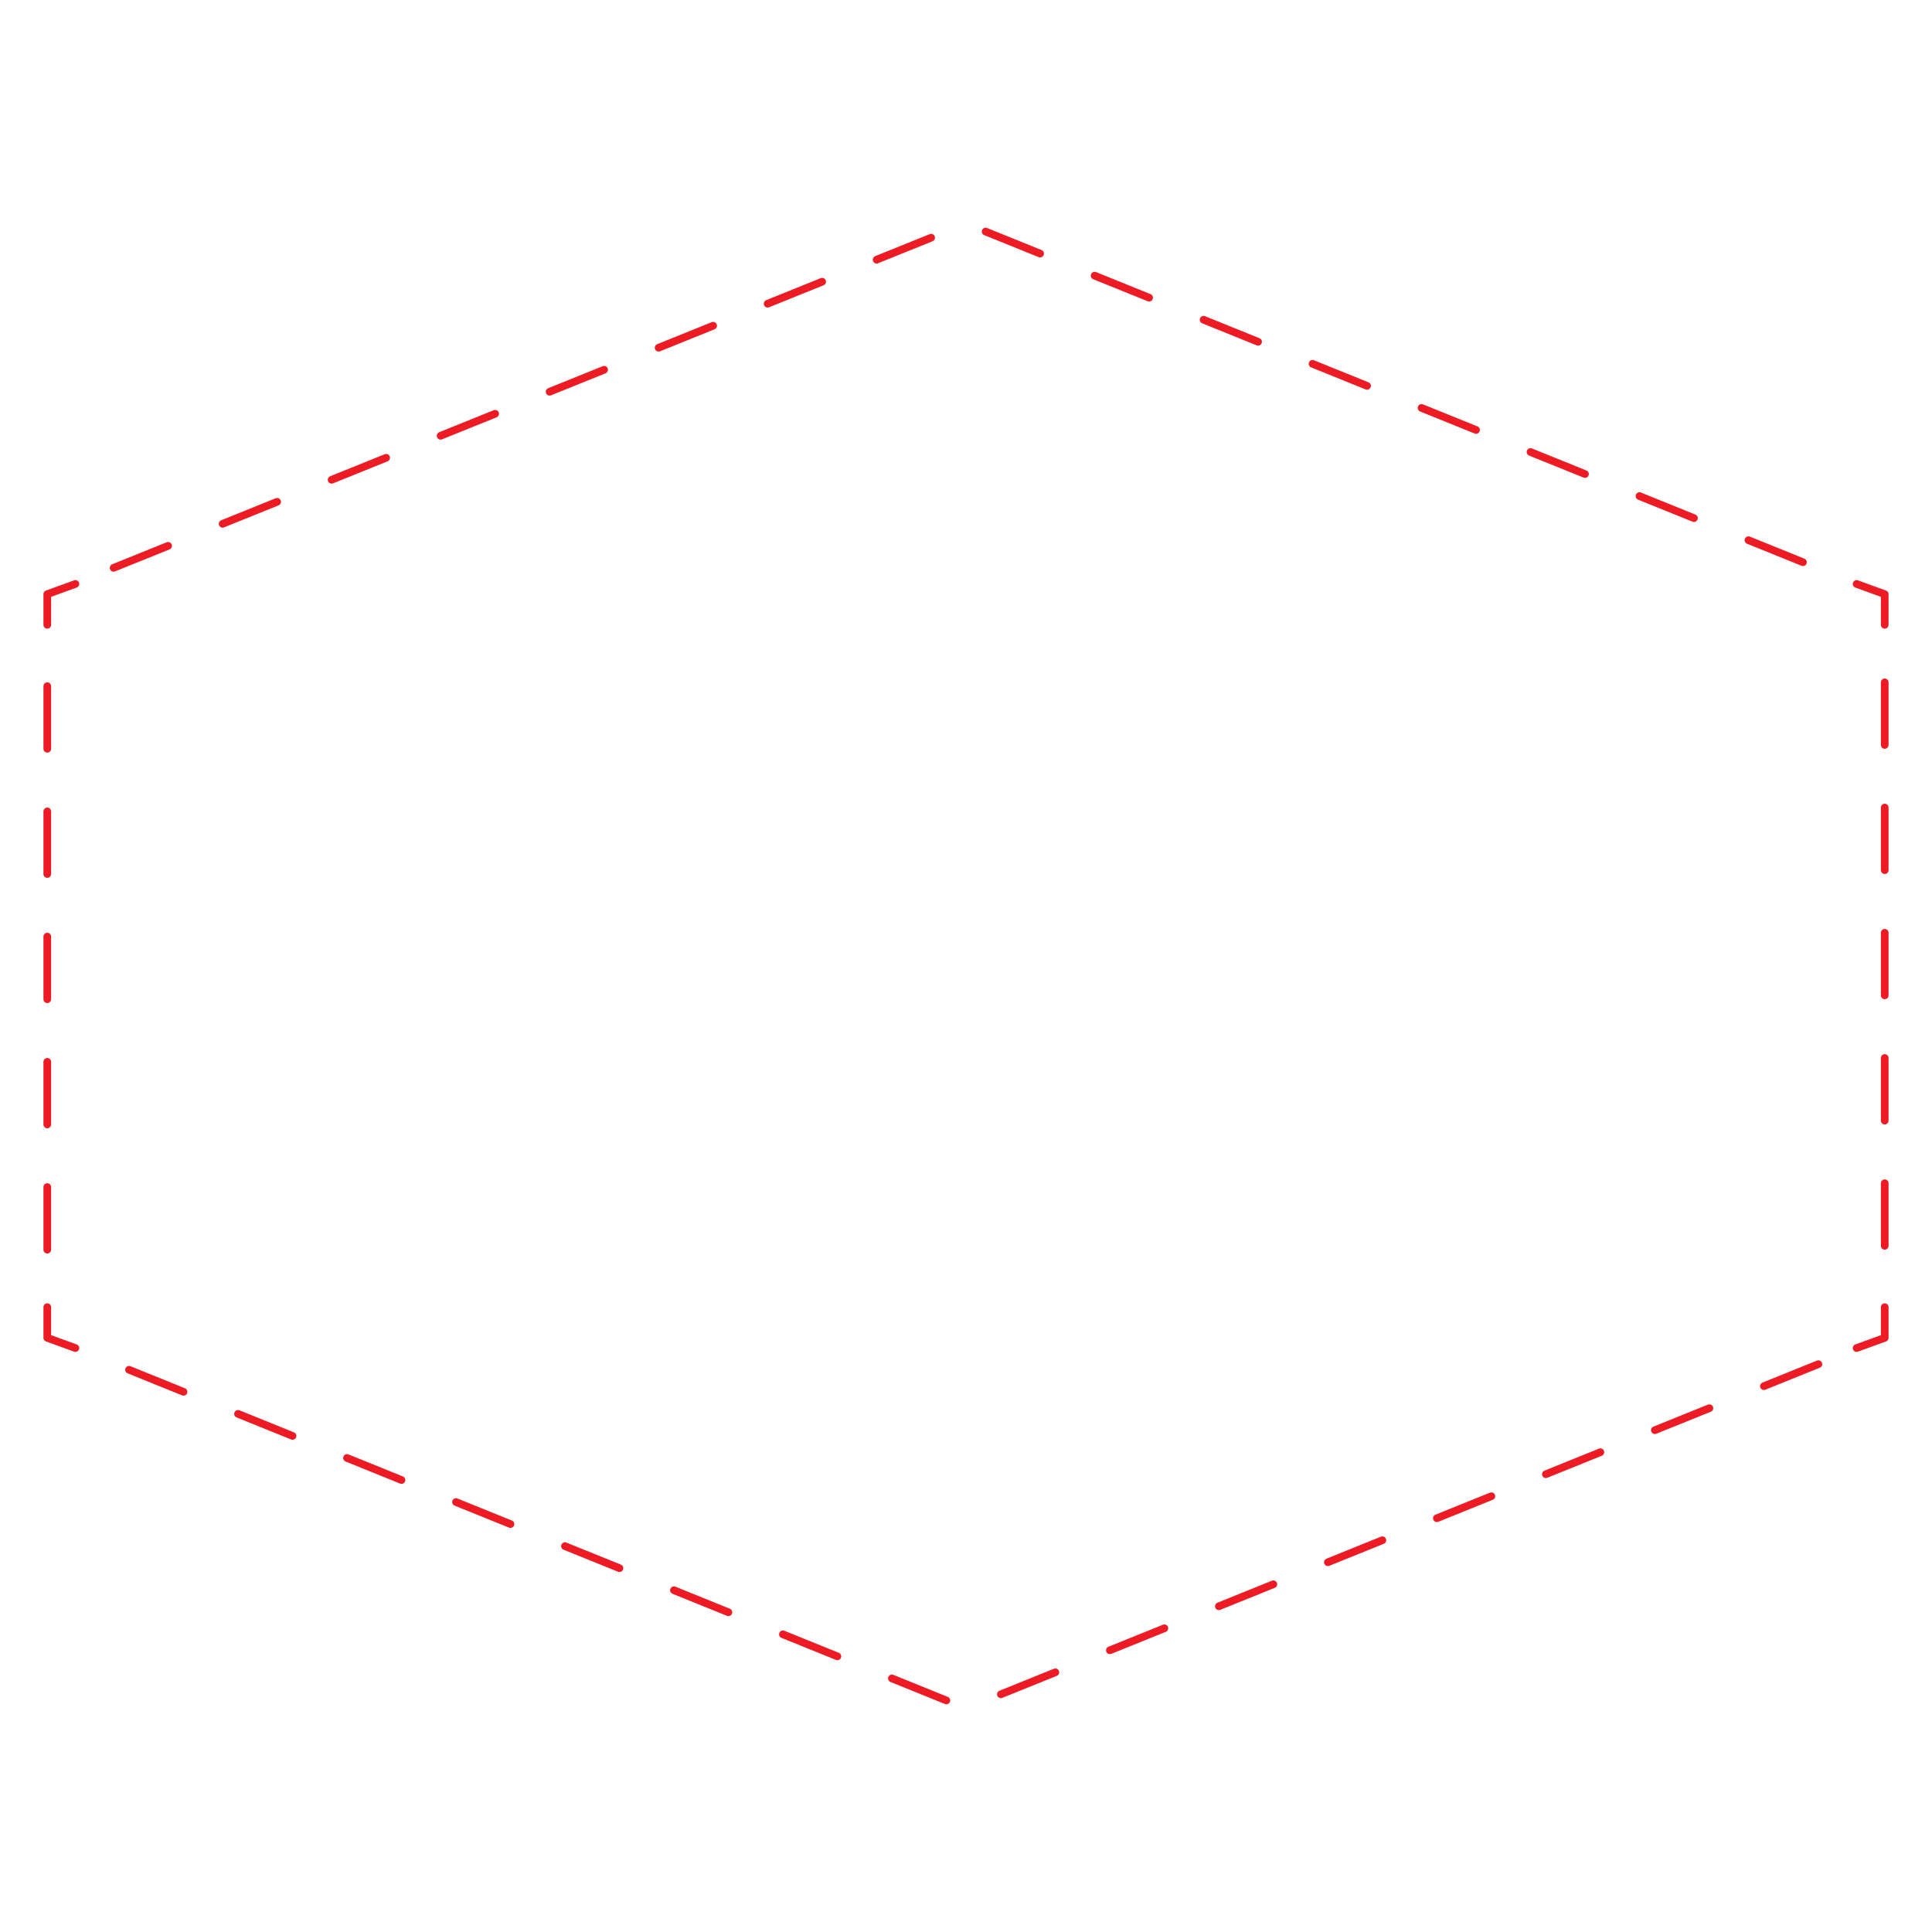
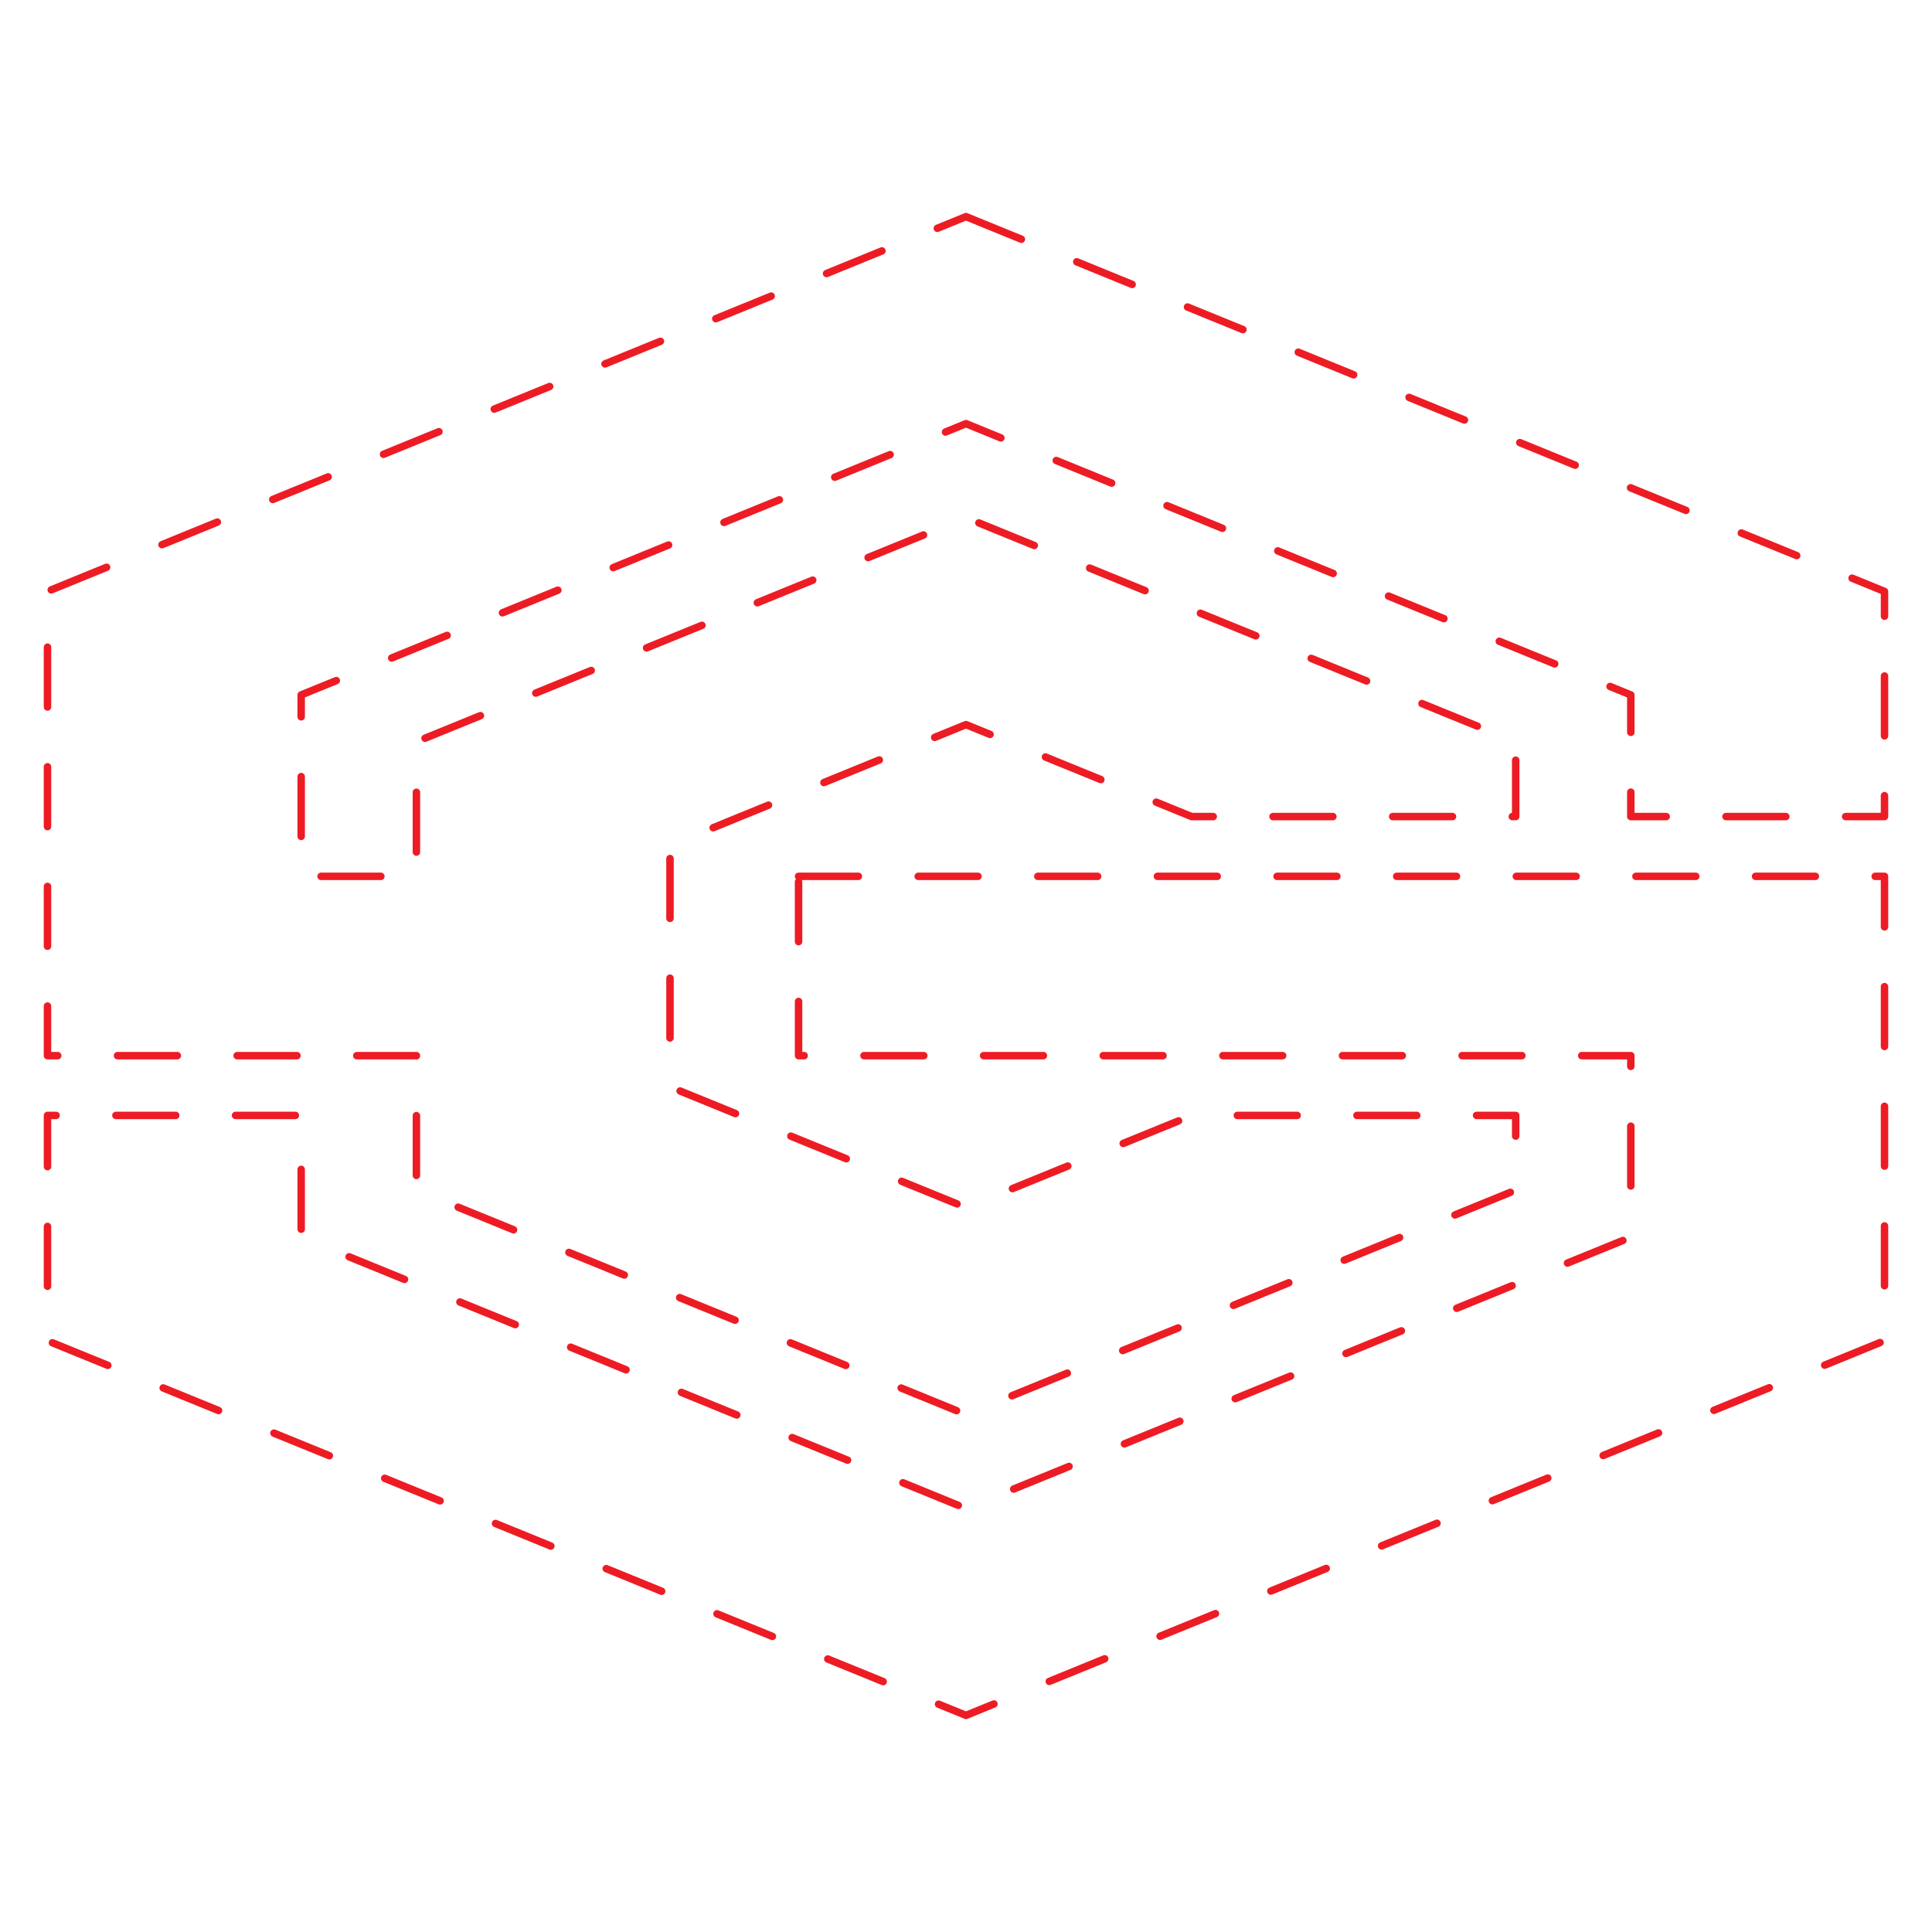
- <svg xmlns="http://www.w3.org/2000/svg" id="Layer_1" data-name="Layer 1" viewBox="0 0 151.2 151.2">
-   <defs>
-     <style>
-       .cls-1 {
-         stroke-dasharray: 0 0 4.9 4.9;
-       }
- 
-       .cls-1, .cls-2, .cls-3 {
-         fill: none;
-         stroke: #ed1c24;
-         stroke-linecap: round;
-         stroke-linejoin: round;
-         stroke-width: .6px;
-       }
- 
-       .cls-3 {
-         stroke-dasharray: 0 0 4.6 4.6;
-       }
-     </style>
-   </defs>
-   <polyline class="cls-2" points="145.3 105.5 147.5 104.7 147.5 102.3" />
-   <line class="cls-1" x1="147.5" y1="97.5" x2="147.5" y2="51.3" />
-   <polyline class="cls-2" points="147.5 48.9 147.5 46.5 145.3 45.7" />
-   <polyline class="cls-3" points="141.1 44 75.6 17.5 8 44.8" />
-   <polyline class="cls-2" points="5.9 45.7 3.7 46.5 3.7 48.9" />
-   <line class="cls-1" x1="3.7" y1="53.7" x2="3.7" y2="99.9" />
-   <polyline class="cls-2" points="3.7 102.3 3.7 104.7 5.9 105.5" />
-   <polyline class="cls-3" points="10.1 107.2 75.6 133.7 143.2 106.4" />
+ <svg xmlns="http://www.w3.org/2000/svg" id="Layer_1" viewBox="0 0 151.2 151.2">
+   <polygon points="75.6 16.953 147.483 46.284 147.483 63.906 127.629 63.906 127.629 54.386 75.6 33.156 23.571 54.386 23.571 68.584 32.589 68.584 32.589 58.051 75.6 40.512 118.62 58.051 118.62 63.906 93.258 63.906 75.6 56.709 57.951 63.906 52.434 66.159 52.434 85.06 57.915 87.294 75.6 94.504 93.285 87.294 118.62 87.294 118.62 93.142 75.6 110.7 32.589 93.142 32.589 82.616 3.717 82.616 3.717 46.284 75.6 16.953" style="fill:none; stroke:#ed1c24; stroke-dasharray:4.681; stroke-linecap:round; stroke-linejoin:round; stroke-width:.585px;" />
+   <polygon points="62.496 68.584 75.6 68.584 147.483 68.584 147.483 104.928 75.6 134.247 3.717 104.928 3.717 87.294 23.571 87.294 23.571 96.827 75.6 118.057 127.629 96.827 127.629 82.616 75.6 82.616 62.496 82.616 62.496 68.584" style="fill:none; stroke:#ed1c24; stroke-dasharray:4.681; stroke-linecap:round; stroke-linejoin:round; stroke-width:.585px;" />
</svg>
